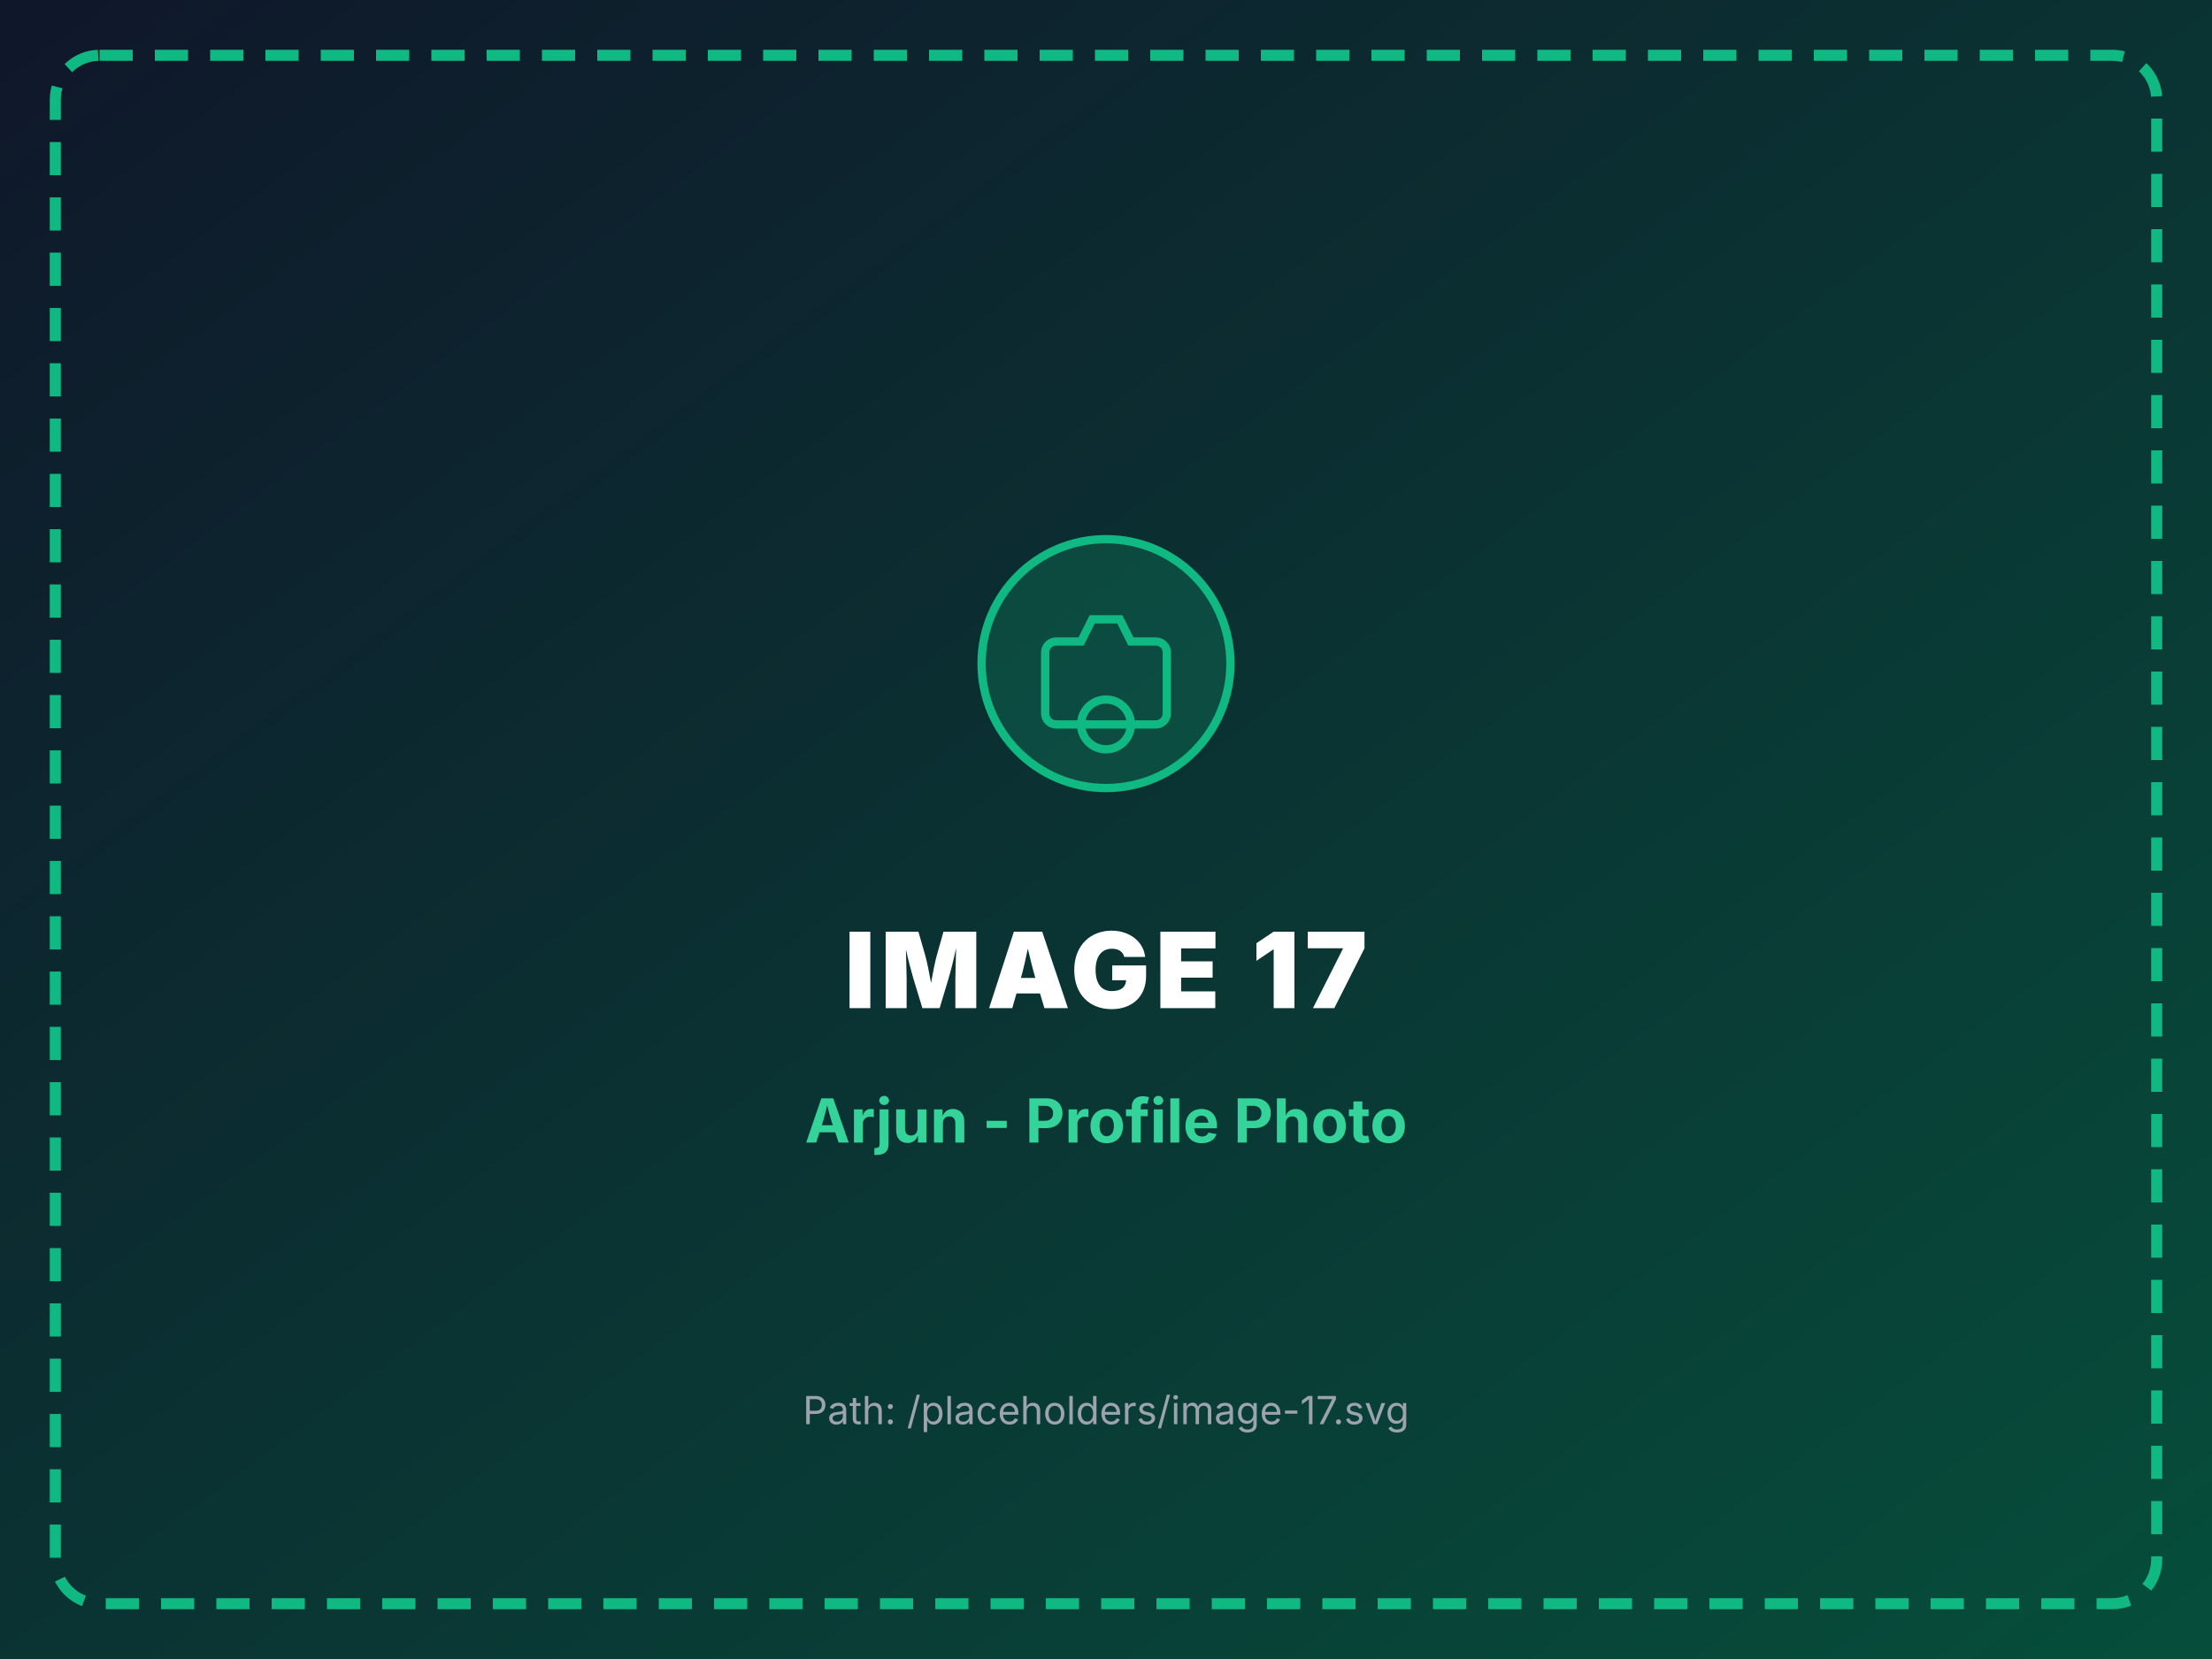
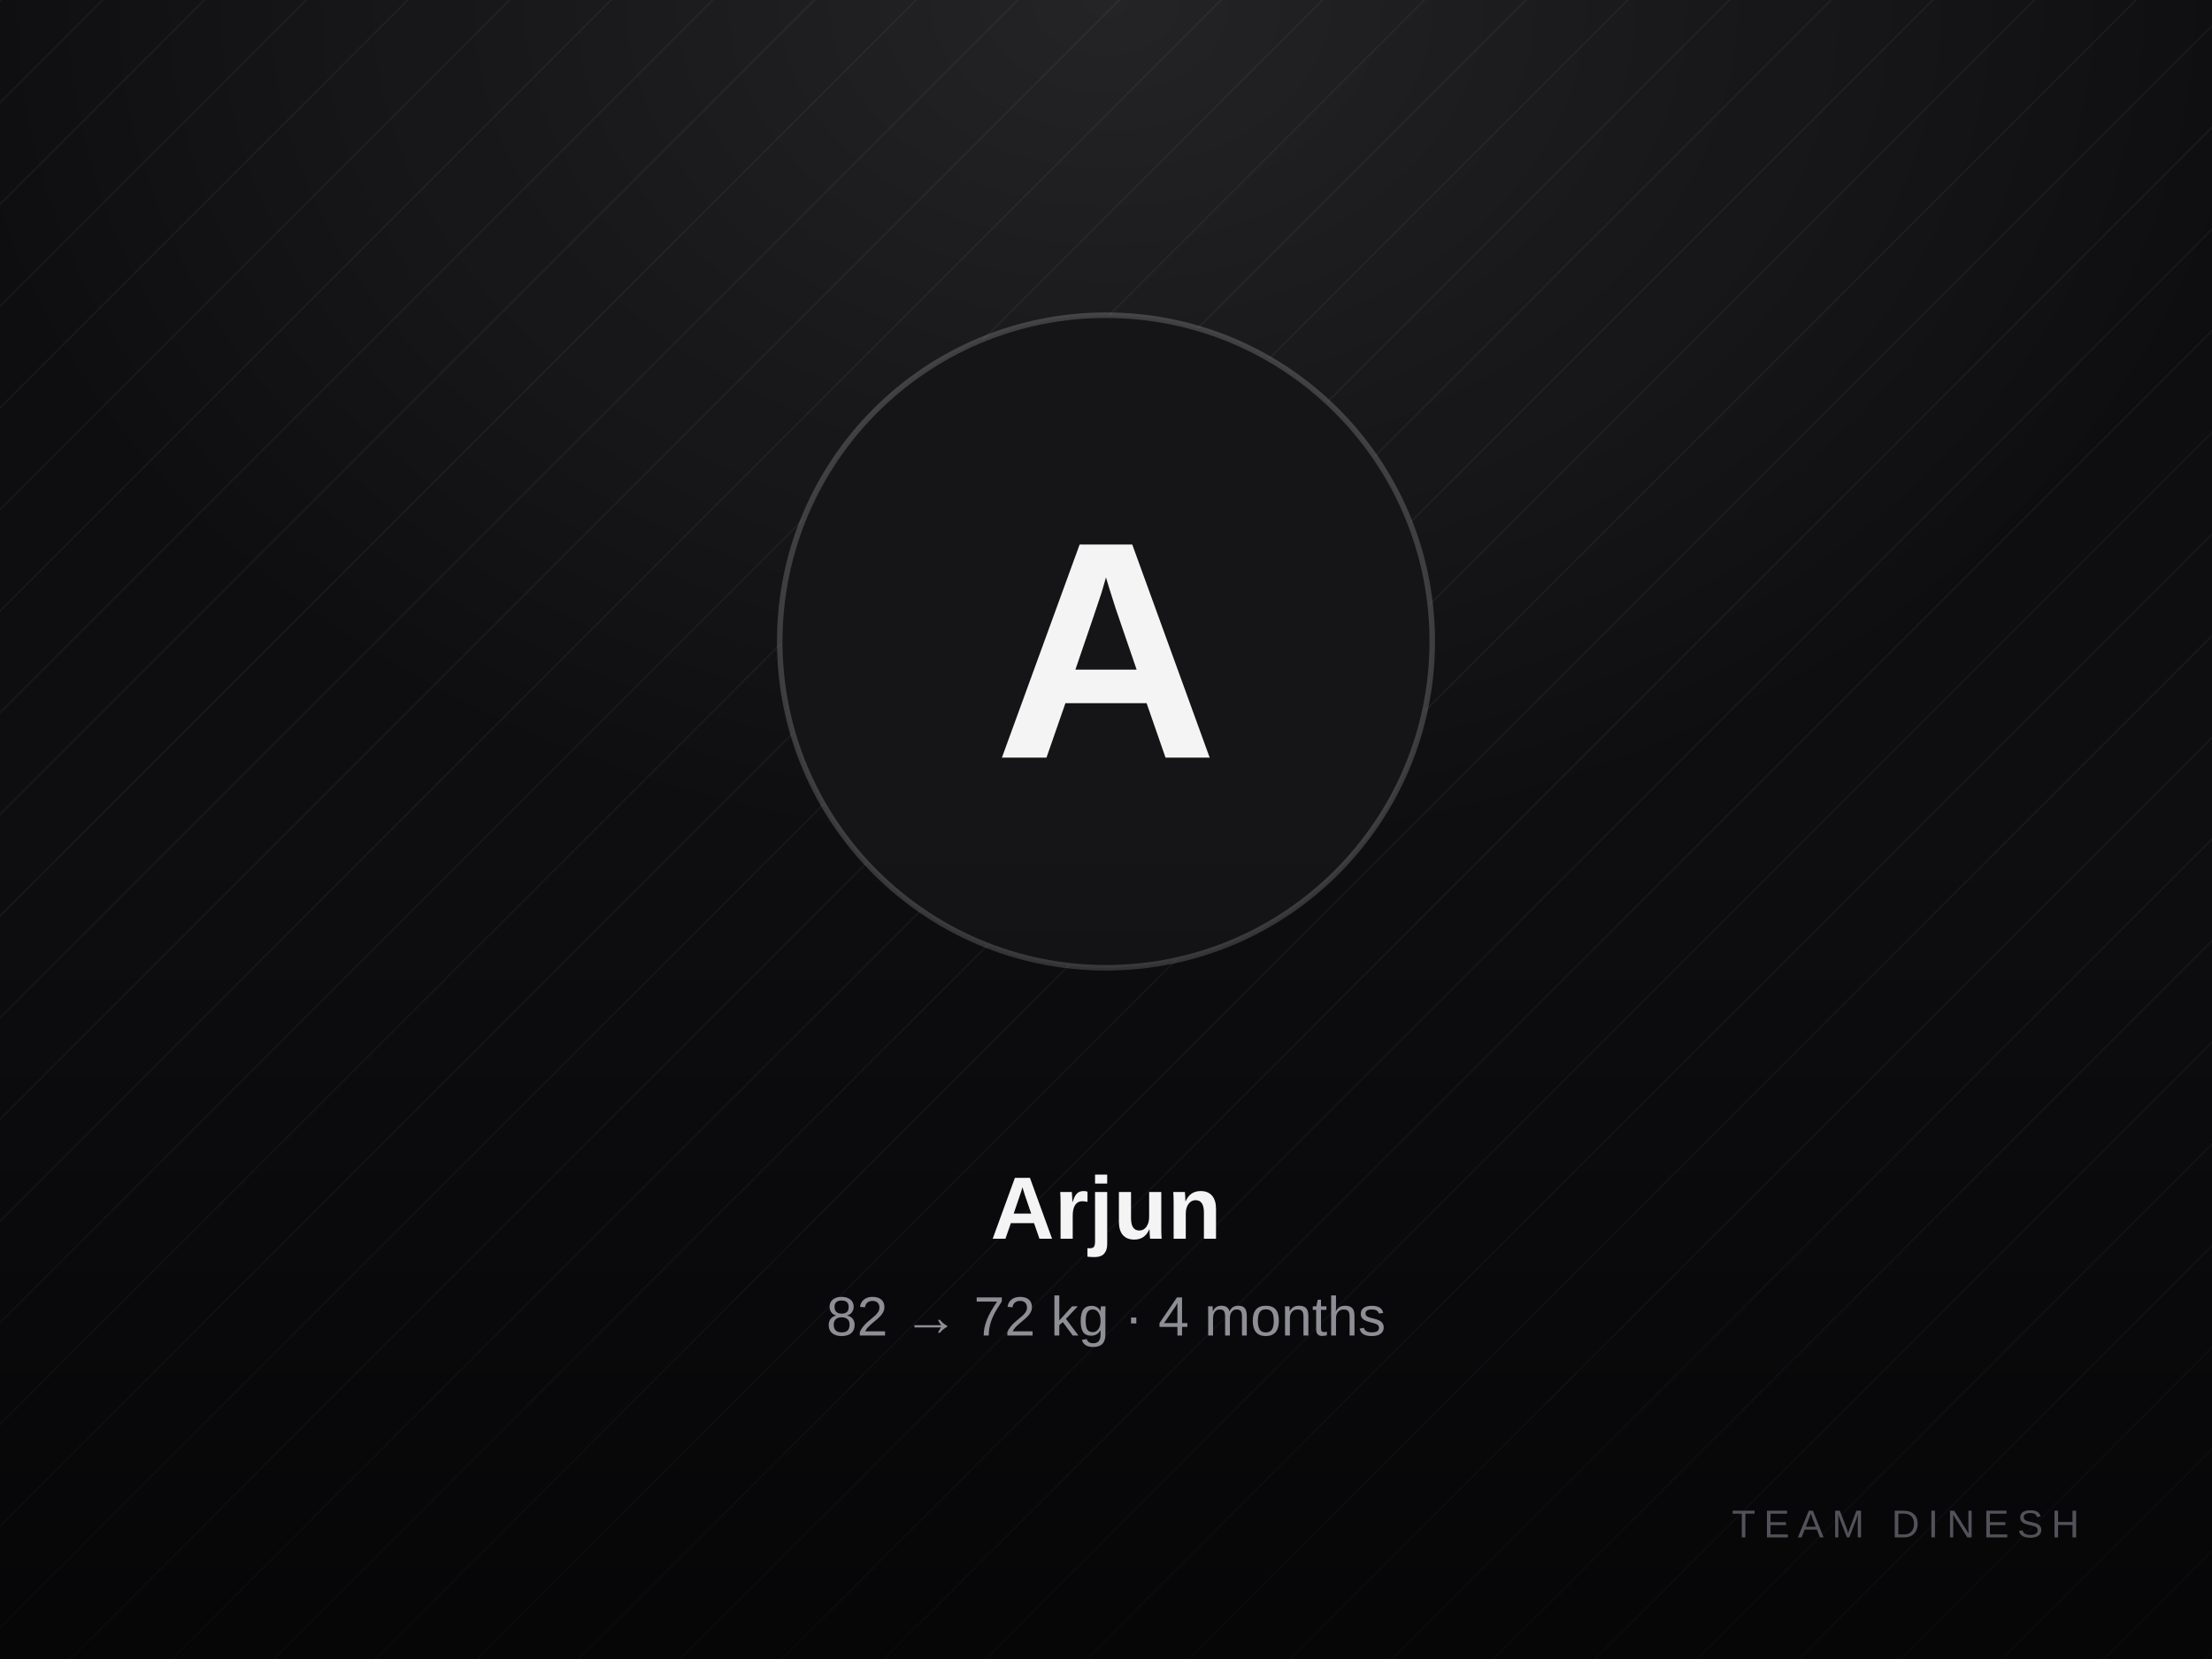
<svg xmlns="http://www.w3.org/2000/svg" width="800" height="600" viewBox="0 0 800 600">
  <defs>
-     <linearGradient id="bg-17" x1="0%" y1="0%" x2="100%" y2="100%">
-       <stop offset="0%" stop-color="#0f172a" />
-       <stop offset="100%" stop-color="#064e3b" />
+     <radialGradient id="glow" cx="50%" cy="0%" r="95%">
+       <stop offset="0%" stop-color="#ffffff" stop-opacity="0.09" />
+       <stop offset="55%" stop-color="#ffffff" stop-opacity="0" />
+     </radialGradient>
+     <pattern id="lines" width="26" height="26" patternTransform="rotate(45)" patternUnits="userSpaceOnUse">
+       <line x1="0" y1="0" x2="0" y2="26" stroke="#ffffff" stroke-opacity="0.05" stroke-width="1" />
+     </pattern>
+     <linearGradient id="vig" x1="0" y1="0" x2="0" y2="1">
+       <stop offset="50%" stop-color="#000000" stop-opacity="0" />
+       <stop offset="100%" stop-color="#000000" stop-opacity="0.6" />
    </linearGradient>
  </defs>
-   <rect width="100%" height="100%" fill="url(#bg-17)" />
-   <rect x="20" y="20" width="760" height="560" rx="16" fill="none" stroke="#10b981" stroke-width="4" stroke-dasharray="12 8" />
-   <g transform="translate(400, 240)" text-anchor="middle">
-     <circle r="45" fill="#10b981" fill-opacity="0.2" stroke="#10b981" stroke-width="3" />
-     <path d="M-18 -8 h9 l4 -8 h10 l4 8 h9 a4 4 0 0 1 4 4 v22 a4 4 0 0 1 -4 4 h-36 a4 4 0 0 1 -4 -4 v-22 a4 4 0 0 1 4 -4 z M 0 13 a9 9 0 1 0 0.001 0" fill="none" stroke="#10b981" stroke-width="3" />
-   </g>
-   <text x="50%" y="350" dominant-baseline="middle" text-anchor="middle" font-family="system-ui, -apple-system, sans-serif" font-size="38" font-weight="900" fill="#ffffff" letter-spacing="2">
-     IMAGE 17
-   </text>
-   <text x="50%" y="405" dominant-baseline="middle" text-anchor="middle" font-family="system-ui, -apple-system, sans-serif" font-size="22" font-weight="700" fill="#34d399">
-     Arjun - Profile Photo
-   </text>
-   <text x="50%" y="510" dominant-baseline="middle" text-anchor="middle" font-family="system-ui, -apple-system, sans-serif" font-size="14" fill="#9ca3af">
-     Path: /placeholders/image-17.svg
-   </text>
+   <rect width="800" height="600" fill="#0e0e11" />
+   <rect width="800" height="600" fill="url(#glow)" />
+   <rect width="800" height="600" fill="url(#lines)" />
+   <circle cx="400" cy="232" r="118" fill="#151518" stroke="#ffffff" stroke-opacity="0.18" stroke-width="2" />
+   <text x="400" y="274" text-anchor="middle" font-family="'Arial Narrow', Arial, Helvetica, sans-serif" font-weight="900" font-size="112" fill="#f4f4f5">A</text>
+   <rect width="800" height="600" fill="url(#vig)" />
+   <text x="400" y="448" text-anchor="middle" font-family="Arial, Helvetica, sans-serif" font-size="32" font-weight="700" fill="#f4f4f5">Arjun</text>
+   <text x="400" y="483" text-anchor="middle" font-family="Arial, Helvetica, sans-serif" font-size="20" fill="#8e8e96">82 → 72 kg · 4 months</text>
+   <text x="752" y="556" text-anchor="end" font-family="Arial, Helvetica, sans-serif" font-size="14" letter-spacing="3" fill="#52525b">TEAM DINESH</text>
</svg>
